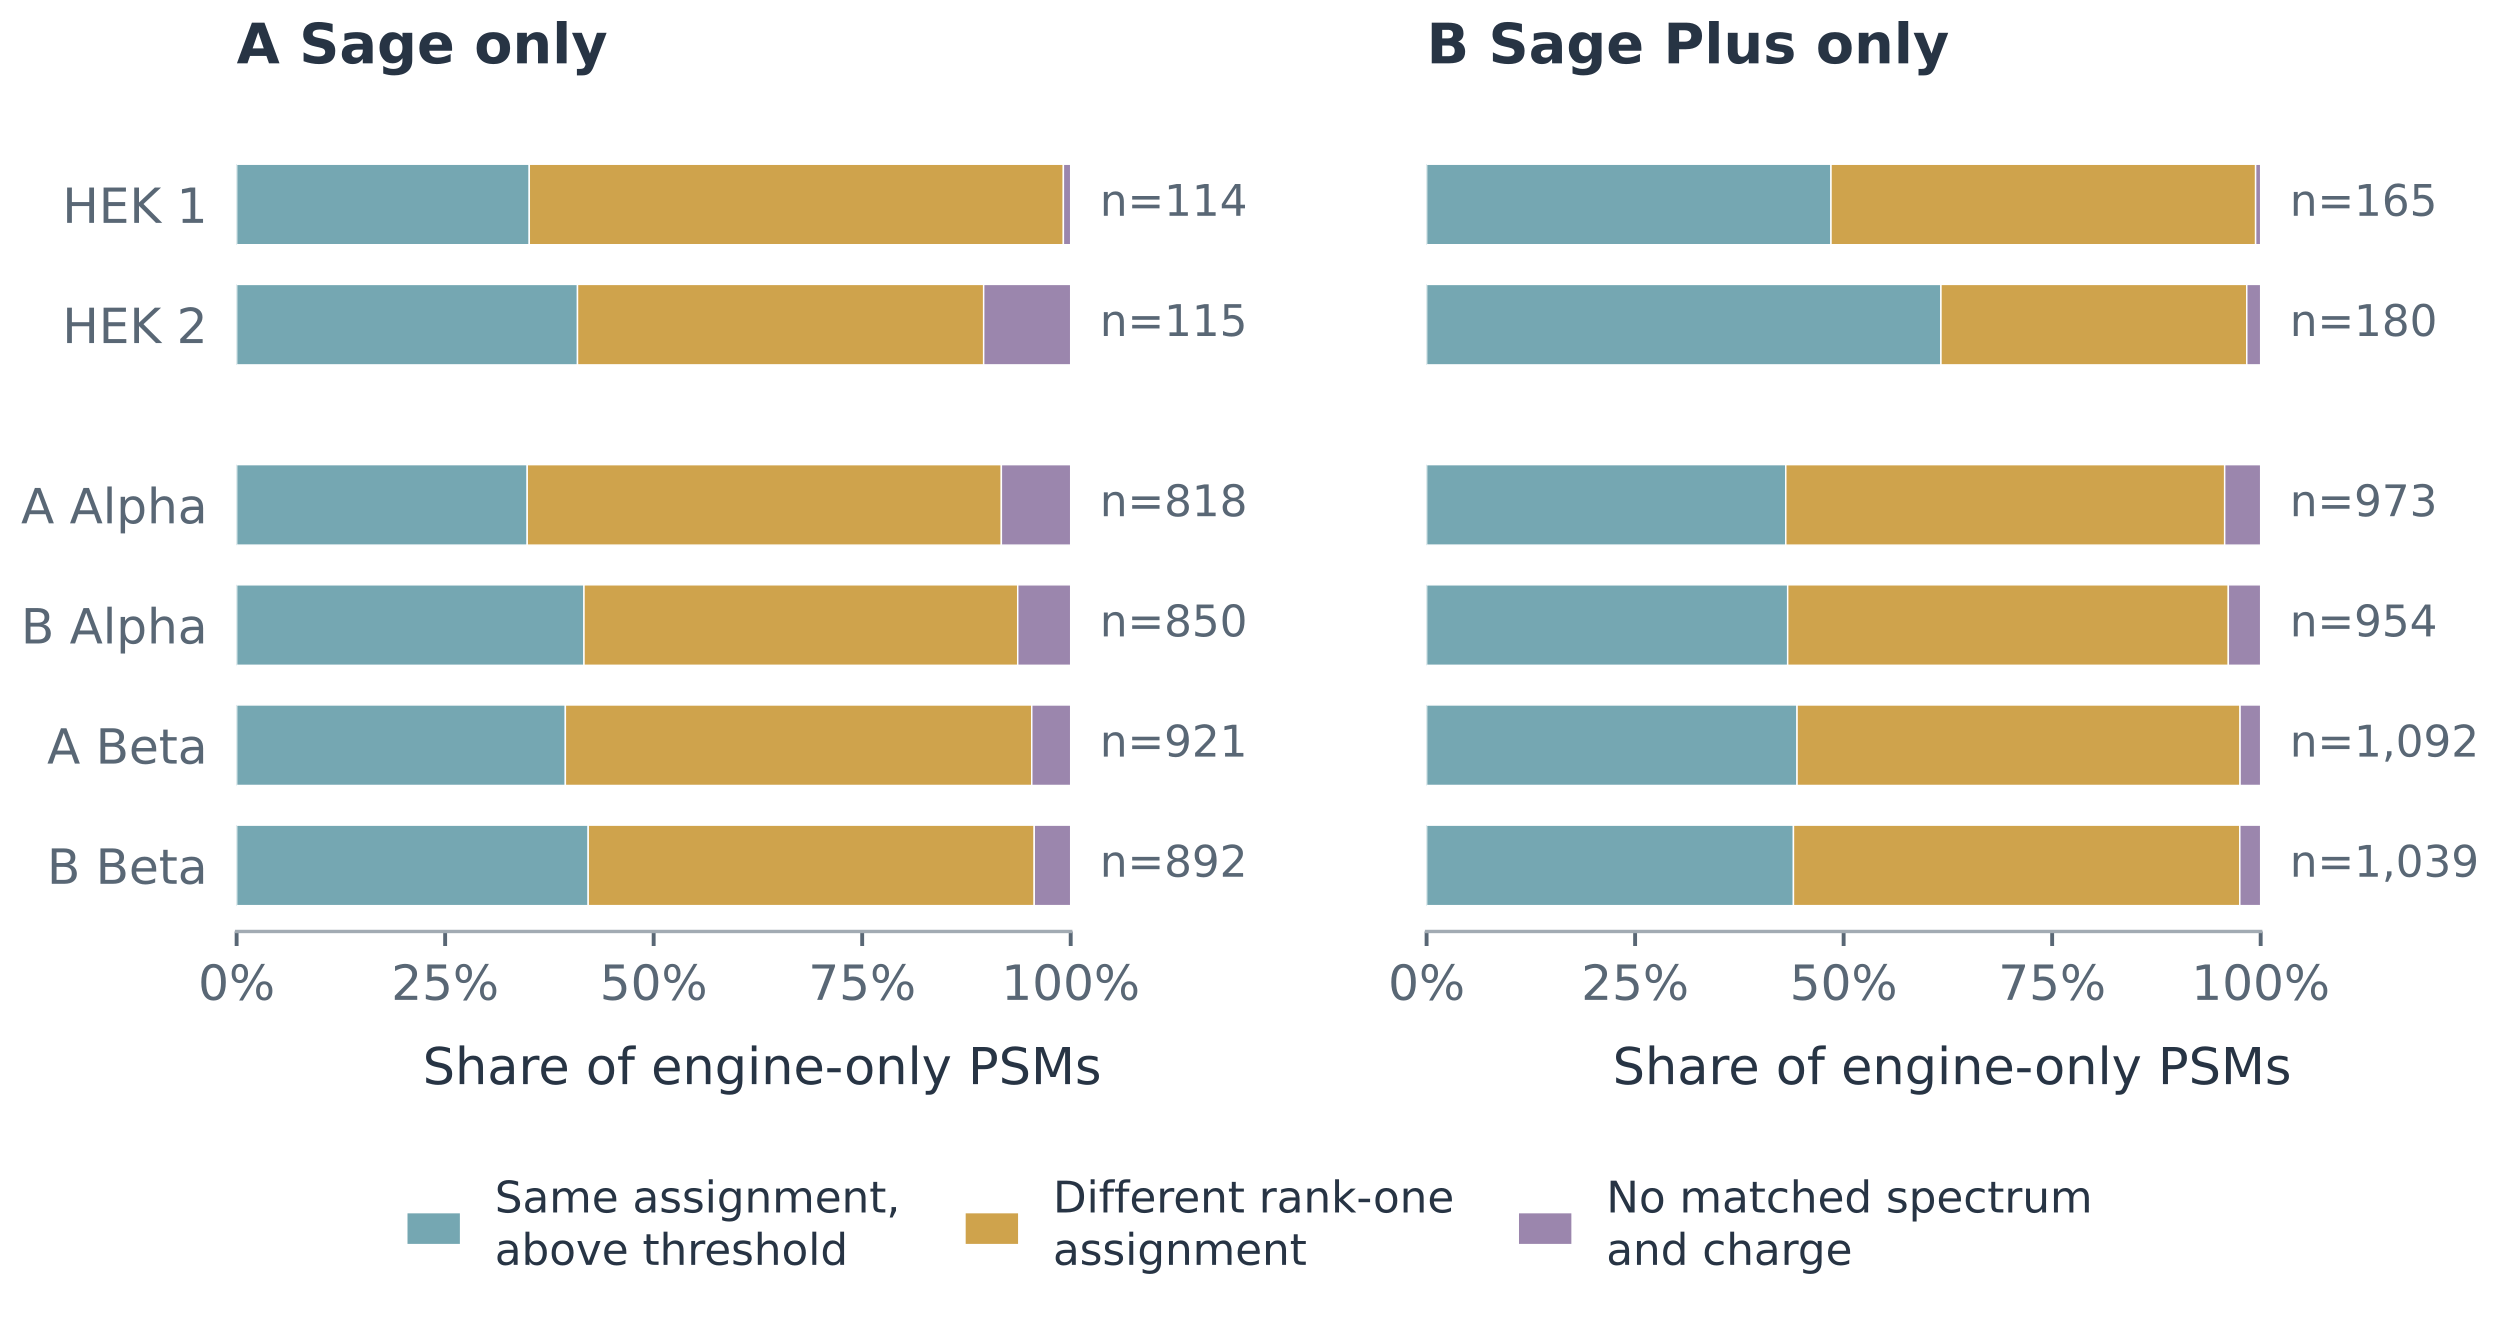
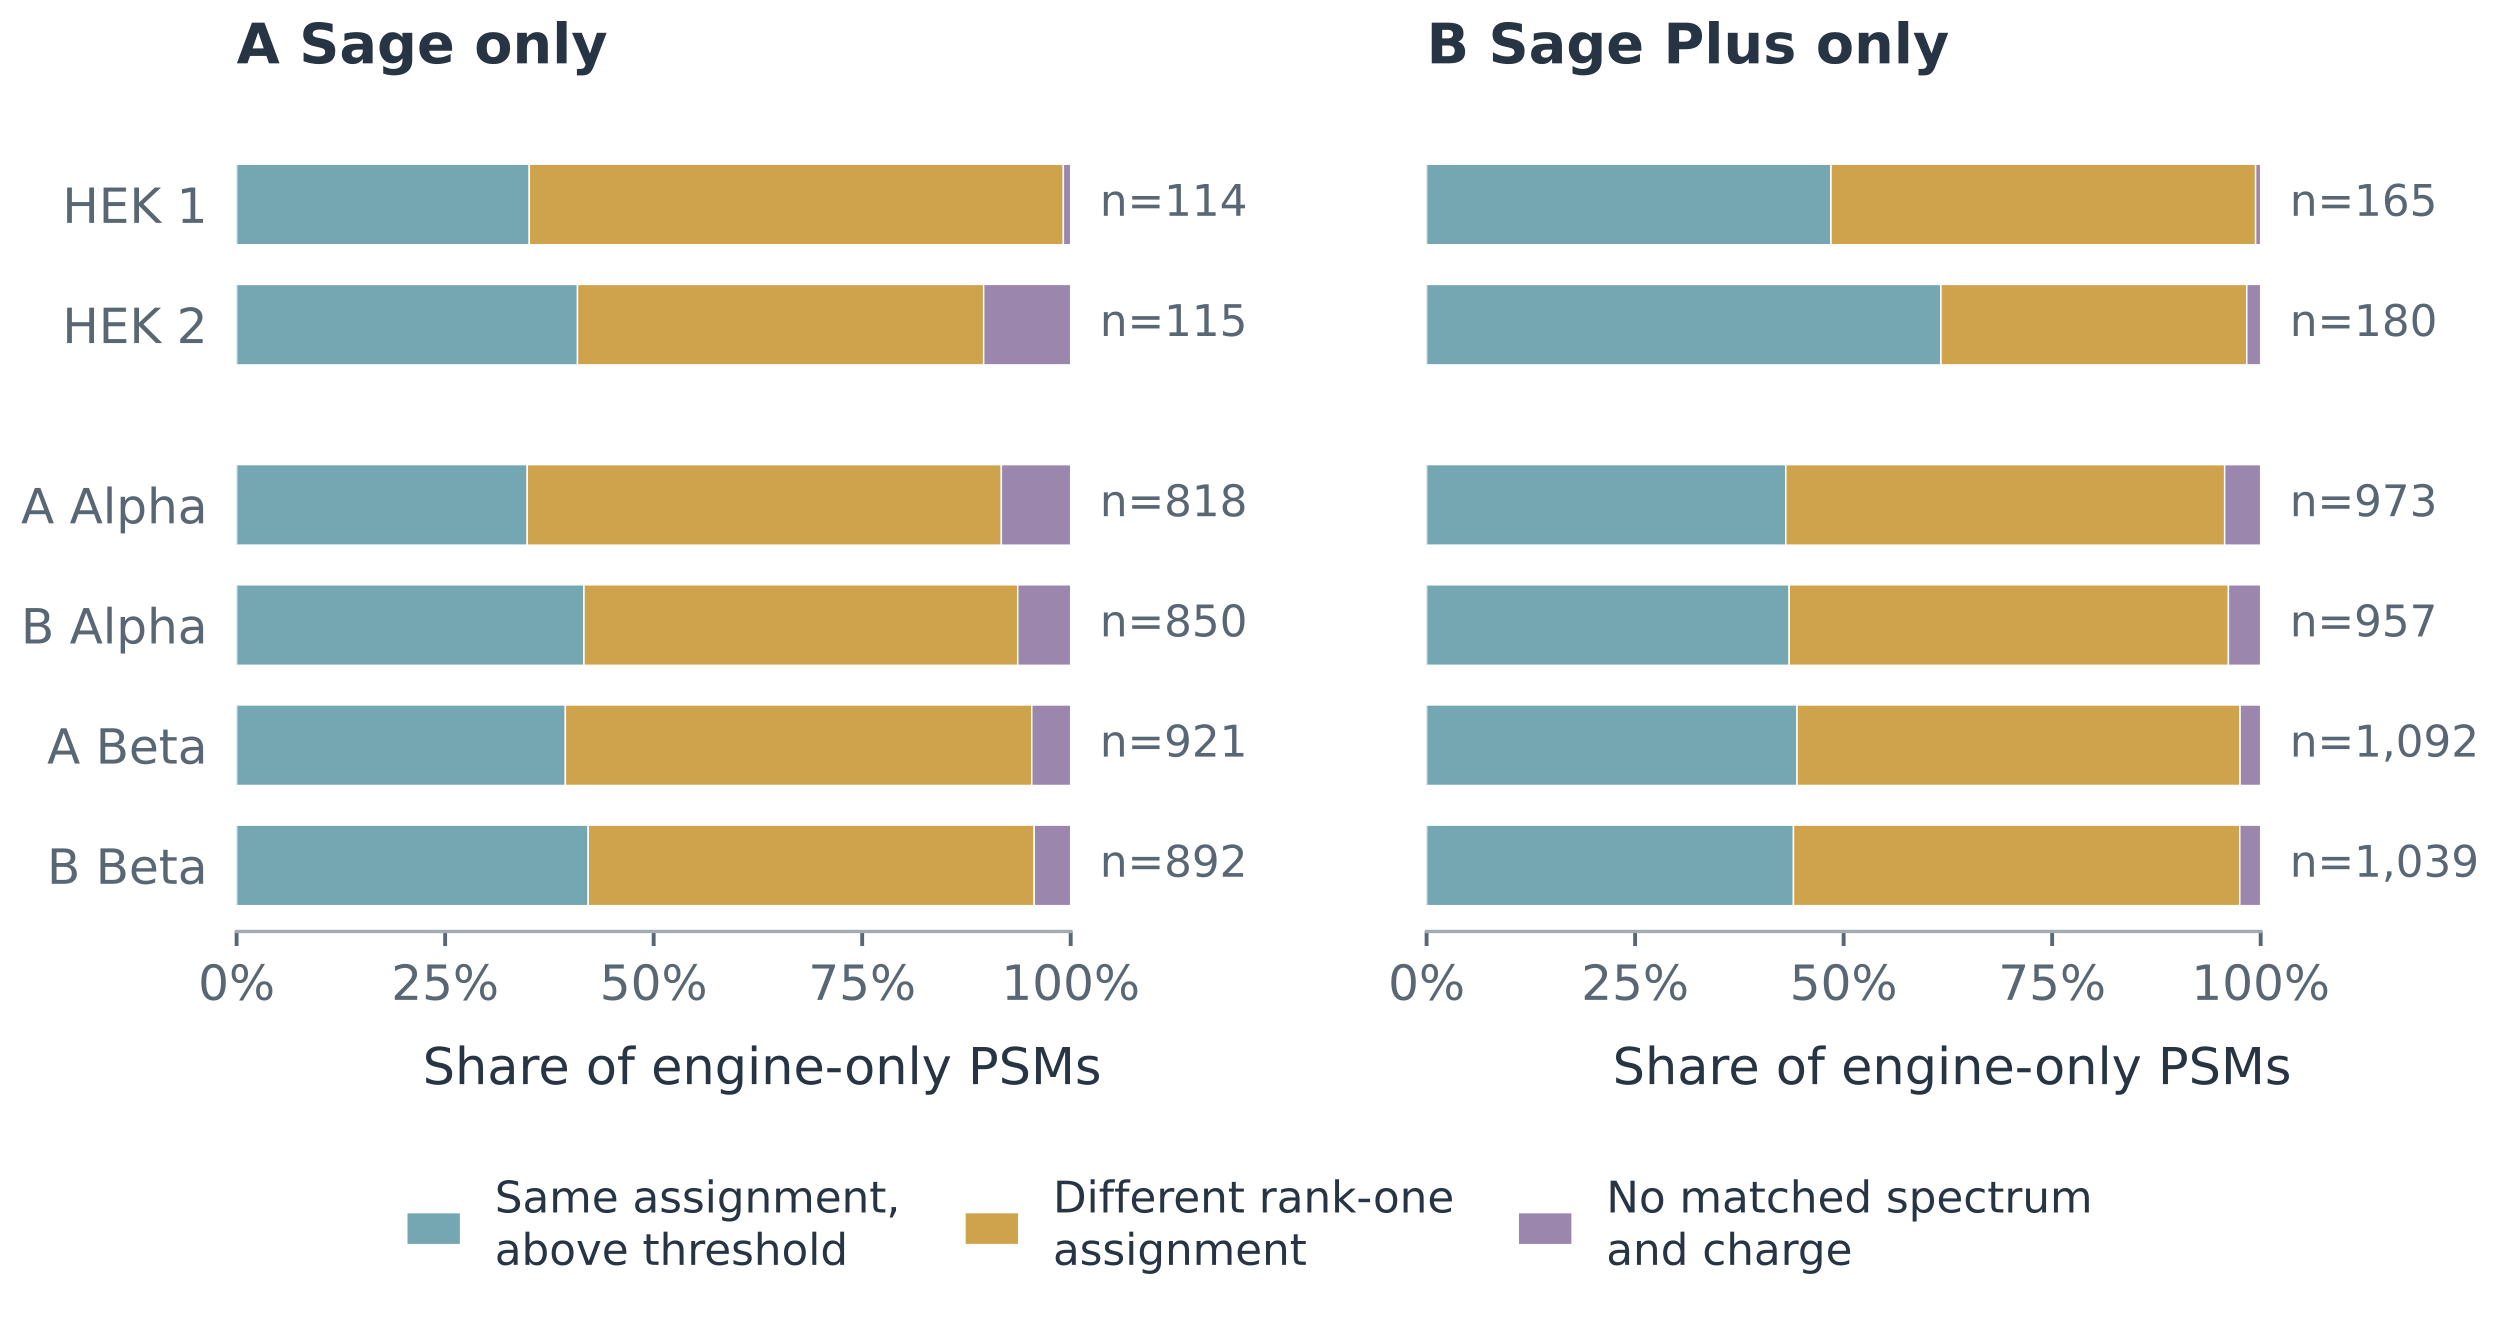
<svg xmlns="http://www.w3.org/2000/svg" xmlns:xlink="http://www.w3.org/1999/xlink" width="515.511pt" height="271.98pt" viewBox="0 0 515.511 271.98" version="1.1">
  <defs>
    <style type="text/css">*{stroke-linejoin: round; stroke-linecap: butt}</style>
  </defs>
  <g id="figure_1">
    <g id="patch_1">
      <path d="M 0 271.98  L 515.511 271.98  L 515.511 0  L 0 0  z " style="fill: #ffffff" />
    </g>
    <g id="axes_1">
      <g id="patch_2">
        <path d="M 48.792 192.074  L 265.501 192.074  L 265.501 26.058  L 48.792 26.058  z " style="fill: #ffffff" />
      </g>
      <g id="matplotlib.axis_1">
        <g id="xtick_1">
          <g id="line2d_1">
            <defs>
              <path id="ma67647b1fe" d="M 0 0  L 0 3  " style="stroke: #596775; stroke-width: 0.8" />
            </defs>
            <g>
              <use xlink:href="#ma67647b1fe" x="48.792" y="192.074" style="fill: #596775; stroke: #596775; stroke-width: 0.8" />
            </g>
          </g>
          <g id="text_1">
            <text style="font-size: 10px; font-family: 'DejaVu Sans'; text-anchor: middle; fill: #596775" x="48.792" y="206.172" transform="rotate(-0 48.79187 206.1719)">0%</text>
          </g>
        </g>
        <g id="xtick_2">
          <g id="line2d_2">
            <g>
              <use xlink:href="#ma67647b1fe" x="91.79" y="192.074" style="fill: #596775; stroke: #596775; stroke-width: 0.8" />
            </g>
          </g>
          <g id="text_2">
            <text style="font-size: 10px; font-family: 'DejaVu Sans'; text-anchor: middle; fill: #596775" x="91.79" y="206.172" transform="rotate(-0 91.78978 206.1719)">25%</text>
          </g>
        </g>
        <g id="xtick_3">
          <g id="line2d_3">
            <g>
              <use xlink:href="#ma67647b1fe" x="134.788" y="192.074" style="fill: #596775; stroke: #596775; stroke-width: 0.8" />
            </g>
          </g>
          <g id="text_3">
            <text style="font-size: 10px; font-family: 'DejaVu Sans'; text-anchor: middle; fill: #596775" x="134.788" y="206.172" transform="rotate(-0 134.7877 206.1719)">50%</text>
          </g>
        </g>
        <g id="xtick_4">
          <g id="line2d_4">
            <g>
              <use xlink:href="#ma67647b1fe" x="177.786" y="192.074" style="fill: #596775; stroke: #596775; stroke-width: 0.8" />
            </g>
          </g>
          <g id="text_4">
            <text style="font-size: 10px; font-family: 'DejaVu Sans'; text-anchor: middle; fill: #596775" x="177.786" y="206.172" transform="rotate(-0 177.7856 206.1719)">75%</text>
          </g>
        </g>
        <g id="xtick_5">
          <g id="line2d_5">
            <g>
              <use xlink:href="#ma67647b1fe" x="220.783" y="192.074" style="fill: #596775; stroke: #596775; stroke-width: 0.8" />
            </g>
          </g>
          <g id="text_5">
            <text style="font-size: 10px; font-family: 'DejaVu Sans'; text-anchor: middle; fill: #596775" x="220.783" y="206.172" transform="rotate(-0 220.7835 206.1719)">100%</text>
          </g>
        </g>
        <g id="text_6">
          <text style="font-size: 10.5px; font-family: 'DejaVu Sans'; text-anchor: middle; fill: #273444" x="157.147" y="223.553" transform="rotate(-0 157.1466 223.5526)">Share of engine-only PSMs</text>
        </g>
      </g>
      <g id="matplotlib.axis_2">
        <g id="ytick_1">
          <g id="line2d_6" />
          <g id="text_7">
            <text style="font-size: 10px; font-family: 'DejaVu Sans'; text-anchor: end; fill: #596775" x="42.792" y="45.963" transform="rotate(-0 42.79187 45.96307)">HEK 1</text>
          </g>
        </g>
        <g id="ytick_2">
          <g id="line2d_7" />
          <g id="text_8">
            <text style="font-size: 10px; font-family: 'DejaVu Sans'; text-anchor: end; fill: #596775" x="42.792" y="70.742" transform="rotate(-0 42.79187 70.74158)">HEK 2</text>
          </g>
        </g>
        <g id="ytick_3">
          <g id="line2d_8" />
          <g id="text_9">
            <text style="font-size: 10px; font-family: 'DejaVu Sans'; text-anchor: end; fill: #596775" x="42.792" y="107.91" transform="rotate(-0 42.79187 107.9097)">A Alpha</text>
          </g>
        </g>
        <g id="ytick_4">
          <g id="line2d_9" />
          <g id="text_10">
            <text style="font-size: 10px; font-family: 'DejaVu Sans'; text-anchor: end; fill: #596775" x="42.792" y="132.688" transform="rotate(-0 42.79187 132.6883)">B Alpha</text>
          </g>
        </g>
        <g id="ytick_5">
          <g id="line2d_10" />
          <g id="text_11">
            <text style="font-size: 10px; font-family: 'DejaVu Sans'; text-anchor: end; fill: #596775" x="42.792" y="157.466" transform="rotate(-0 42.79187 157.4664)">A Beta</text>
          </g>
        </g>
        <g id="ytick_6">
          <g id="line2d_11" />
          <g id="text_12">
            <text style="font-size: 10px; font-family: 'DejaVu Sans'; text-anchor: end; fill: #596775" x="42.792" y="182.245" transform="rotate(-0 42.79187 182.2449)">B Beta</text>
          </g>
        </g>
      </g>
      <g id="patch_3">
        <path d="M 48.792 33.863  L 109.14 33.863  L 109.14 50.465  L 48.792 50.465  z " clip-path="url(#pd3ae2e9f1e)" style="fill: #75a7b2; stroke: #ffffff; stroke-width: 0.3; stroke-linejoin: miter" />
      </g>
      <g id="patch_4">
        <path d="M 48.792 58.642  L 119.084 58.642  L 119.084 75.244  L 48.792 75.244  z " clip-path="url(#pd3ae2e9f1e)" style="fill: #75a7b2; stroke: #ffffff; stroke-width: 0.3; stroke-linejoin: miter" />
      </g>
      <g id="patch_5">
        <path d="M 48.792 95.81  L 108.716 95.81  L 108.716 112.411  L 48.792 112.411  z " clip-path="url(#pd3ae2e9f1e)" style="fill: #75a7b2; stroke: #ffffff; stroke-width: 0.3; stroke-linejoin: miter" />
      </g>
      <g id="patch_6">
        <path d="M 48.792 120.588  L 120.421 120.588  L 120.421 137.19  L 48.792 137.19  z " clip-path="url(#pd3ae2e9f1e)" style="fill: #75a7b2; stroke: #ffffff; stroke-width: 0.3; stroke-linejoin: miter" />
      </g>
      <g id="patch_7">
        <path d="M 48.792 145.367  L 116.58 145.367  L 116.58 161.968  L 48.792 161.968  z " clip-path="url(#pd3ae2e9f1e)" style="fill: #75a7b2; stroke: #ffffff; stroke-width: 0.3; stroke-linejoin: miter" />
      </g>
      <g id="patch_8">
        <path d="M 48.792 170.145  L 121.291 170.145  L 121.291 186.747  L 48.792 186.747  z " clip-path="url(#pd3ae2e9f1e)" style="fill: #75a7b2; stroke: #ffffff; stroke-width: 0.3; stroke-linejoin: miter" />
      </g>
      <g id="patch_9">
        <path d="M 109.14 33.863  L 219.275 33.863  L 219.275 50.465  L 109.14 50.465  z " clip-path="url(#pd3ae2e9f1e)" style="fill: #cfa34c; stroke: #ffffff; stroke-width: 0.3; stroke-linejoin: miter" />
      </g>
      <g id="patch_10">
        <path d="M 119.084 58.642  L 202.837 58.642  L 202.837 75.244  L 119.084 75.244  z " clip-path="url(#pd3ae2e9f1e)" style="fill: #cfa34c; stroke: #ffffff; stroke-width: 0.3; stroke-linejoin: miter" />
      </g>
      <g id="patch_11">
        <path d="M 108.716 95.81  L 206.486 95.81  L 206.486 112.411  L 108.716 112.411  z " clip-path="url(#pd3ae2e9f1e)" style="fill: #cfa34c; stroke: #ffffff; stroke-width: 0.3; stroke-linejoin: miter" />
      </g>
      <g id="patch_12">
        <path d="M 120.421 120.588  L 209.857 120.588  L 209.857 137.19  L 120.421 137.19  z " clip-path="url(#pd3ae2e9f1e)" style="fill: #cfa34c; stroke: #ffffff; stroke-width: 0.3; stroke-linejoin: miter" />
      </g>
      <g id="patch_13">
        <path d="M 116.58 145.367  L 212.753 145.367  L 212.753 161.968  L 116.58 161.968  z " clip-path="url(#pd3ae2e9f1e)" style="fill: #cfa34c; stroke: #ffffff; stroke-width: 0.3; stroke-linejoin: miter" />
      </g>
      <g id="patch_14">
        <path d="M 121.291 170.145  L 213.264 170.145  L 213.264 186.747  L 121.291 186.747  z " clip-path="url(#pd3ae2e9f1e)" style="fill: #cfa34c; stroke: #ffffff; stroke-width: 0.3; stroke-linejoin: miter" />
      </g>
      <g id="patch_15">
        <path d="M 219.275 33.863  L 220.783 33.863  L 220.783 50.465  L 219.275 50.465  z " clip-path="url(#pd3ae2e9f1e)" style="fill: #9b86ad; stroke: #ffffff; stroke-width: 0.3; stroke-linejoin: miter" />
      </g>
      <g id="patch_16">
        <path d="M 202.837 58.642  L 220.783 58.642  L 220.783 75.244  L 202.837 75.244  z " clip-path="url(#pd3ae2e9f1e)" style="fill: #9b86ad; stroke: #ffffff; stroke-width: 0.3; stroke-linejoin: miter" />
      </g>
      <g id="patch_17">
        <path d="M 206.486 95.81  L 220.783 95.81  L 220.783 112.411  L 206.486 112.411  z " clip-path="url(#pd3ae2e9f1e)" style="fill: #9b86ad; stroke: #ffffff; stroke-width: 0.3; stroke-linejoin: miter" />
      </g>
      <g id="patch_18">
        <path d="M 209.857 120.588  L 220.783 120.588  L 220.783 137.19  L 209.857 137.19  z " clip-path="url(#pd3ae2e9f1e)" style="fill: #9b86ad; stroke: #ffffff; stroke-width: 0.3; stroke-linejoin: miter" />
      </g>
      <g id="patch_19">
        <path d="M 212.753 145.367  L 220.783 145.367  L 220.783 161.968  L 212.753 161.968  z " clip-path="url(#pd3ae2e9f1e)" style="fill: #9b86ad; stroke: #ffffff; stroke-width: 0.3; stroke-linejoin: miter" />
      </g>
      <g id="patch_20">
        <path d="M 213.264 170.145  L 220.783 170.145  L 220.783 186.747  L 213.264 186.747  z " clip-path="url(#pd3ae2e9f1e)" style="fill: #9b86ad; stroke: #ffffff; stroke-width: 0.3; stroke-linejoin: miter" />
      </g>
      <g id="patch_21">
        <path d="M 48.792 192.074  L 220.783 192.074  " style="fill: none; stroke: #a2abb3; stroke-width: 0.7; stroke-linejoin: miter; stroke-linecap: square" />
      </g>
      <g id="text_13">
        <text style="font-size: 9px; font-family: 'DejaVu Sans'; text-anchor: start; fill: #596775" x="226.803" y="44.502" transform="rotate(-0 226.8032 44.50213)">n=114</text>
      </g>
      <g id="text_14">
        <text style="font-size: 9px; font-family: 'DejaVu Sans'; text-anchor: start; fill: #596775" x="226.803" y="69.281" transform="rotate(-0 226.8032 69.28065)">n=115</text>
      </g>
      <g id="text_15">
        <text style="font-size: 9px; font-family: 'DejaVu Sans'; text-anchor: start; fill: #596775" x="226.803" y="106.448" transform="rotate(-0 226.8032 106.4484)">n=818</text>
      </g>
      <g id="text_16">
        <text style="font-size: 9px; font-family: 'DejaVu Sans'; text-anchor: start; fill: #596775" x="226.803" y="131.227" transform="rotate(-0 226.8032 131.2269)">n=850</text>
      </g>
      <g id="text_17">
        <text style="font-size: 9px; font-family: 'DejaVu Sans'; text-anchor: start; fill: #596775" x="226.803" y="156.005" transform="rotate(-0 226.8032 156.0054)">n=921</text>
      </g>
      <g id="text_18">
        <text style="font-size: 9px; font-family: 'DejaVu Sans'; text-anchor: start; fill: #596775" x="226.803" y="180.784" transform="rotate(-0 226.8032 180.784)">n=892</text>
      </g>
      <g id="text_19">
        <text style="font-weight: 700; font-size: 11.5px; font-family: 'DejaVu Sans'; text-anchor: start; fill: #273444" x="48.792" y="13.058" transform="rotate(-0 48.79187 13.0582)">A  Sage only</text>
      </g>
    </g>
    <g id="axes_2">
      <g id="patch_22">
        <path d="M 294.169 192.074  L 510.879 192.074  L 510.879 26.058  L 294.169 26.058  z " style="fill: #ffffff" />
      </g>
      <g id="matplotlib.axis_3">
        <g id="xtick_6">
          <g id="line2d_12">
            <g>
              <use xlink:href="#ma67647b1fe" x="294.169" y="192.074" style="fill: #596775; stroke: #596775; stroke-width: 0.8" />
            </g>
          </g>
          <g id="text_20">
            <text style="font-size: 10px; font-family: 'DejaVu Sans'; text-anchor: middle; fill: #596775" x="294.169" y="206.172" transform="rotate(-0 294.1693 206.1719)">0%</text>
          </g>
        </g>
        <g id="xtick_7">
          <g id="line2d_13">
            <g>
              <use xlink:href="#ma67647b1fe" x="337.167" y="192.074" style="fill: #596775; stroke: #596775; stroke-width: 0.8" />
            </g>
          </g>
          <g id="text_21">
            <text style="font-size: 10px; font-family: 'DejaVu Sans'; text-anchor: middle; fill: #596775" x="337.167" y="206.172" transform="rotate(-0 337.1672 206.1719)">25%</text>
          </g>
        </g>
        <g id="xtick_8">
          <g id="line2d_14">
            <g>
              <use xlink:href="#ma67647b1fe" x="380.165" y="192.074" style="fill: #596775; stroke: #596775; stroke-width: 0.8" />
            </g>
          </g>
          <g id="text_22">
            <text style="font-size: 10px; font-family: 'DejaVu Sans'; text-anchor: middle; fill: #596775" x="380.165" y="206.172" transform="rotate(-0 380.1651 206.1719)">50%</text>
          </g>
        </g>
        <g id="xtick_9">
          <g id="line2d_15">
            <g>
              <use xlink:href="#ma67647b1fe" x="423.163" y="192.074" style="fill: #596775; stroke: #596775; stroke-width: 0.8" />
            </g>
          </g>
          <g id="text_23">
            <text style="font-size: 10px; font-family: 'DejaVu Sans'; text-anchor: middle; fill: #596775" x="423.163" y="206.172" transform="rotate(-0 423.163 206.1719)">75%</text>
          </g>
        </g>
        <g id="xtick_10">
          <g id="line2d_16">
            <g>
              <use xlink:href="#ma67647b1fe" x="466.161" y="192.074" style="fill: #596775; stroke: #596775; stroke-width: 0.8" />
            </g>
          </g>
          <g id="text_24">
            <text style="font-size: 10px; font-family: 'DejaVu Sans'; text-anchor: middle; fill: #596775" x="466.161" y="206.172" transform="rotate(-0 466.1609 206.1719)">100%</text>
          </g>
        </g>
        <g id="text_25">
          <text style="font-size: 10.5px; font-family: 'DejaVu Sans'; text-anchor: middle; fill: #273444" x="402.524" y="223.553" transform="rotate(-0 402.524 223.5526)">Share of engine-only PSMs</text>
        </g>
      </g>
      <g id="matplotlib.axis_4">
        <g id="ytick_7">
          <g id="line2d_17" />
        </g>
        <g id="ytick_8">
          <g id="line2d_18" />
        </g>
        <g id="ytick_9">
          <g id="line2d_19" />
        </g>
        <g id="ytick_10">
          <g id="line2d_20" />
        </g>
        <g id="ytick_11">
          <g id="line2d_21" />
        </g>
        <g id="ytick_12">
          <g id="line2d_22" />
        </g>
      </g>
      <g id="patch_23">
        <path d="M 294.169 33.863  L 377.559 33.863  L 377.559 50.465  L 294.169 50.465  z " clip-path="url(#pbf65097b14)" style="fill: #75a7b2; stroke: #ffffff; stroke-width: 0.3; stroke-linejoin: miter" />
      </g>
      <g id="patch_24">
        <path d="M 294.169 58.642  L 400.231 58.642  L 400.231 75.244  L 294.169 75.244  z " clip-path="url(#pbf65097b14)" style="fill: #75a7b2; stroke: #ffffff; stroke-width: 0.3; stroke-linejoin: miter" />
      </g>
      <g id="patch_25">
        <path d="M 294.169 95.81  L 368.234 95.81  L 368.234 112.411  L 294.169 112.411  z " clip-path="url(#pbf65097b14)" style="fill: #75a7b2; stroke: #ffffff; stroke-width: 0.3; stroke-linejoin: miter" />
      </g>
      <g id="patch_26">
-         <path d="M 294.169 120.588  L 368.627 120.588  L 368.627 137.19  L 294.169 137.19  z " clip-path="url(#pbf65097b14)" style="fill: #75a7b2; stroke: #ffffff; stroke-width: 0.3; stroke-linejoin: miter" />
+         <path d="M 294.169 120.588  L 368.933 120.588  L 368.933 137.19  L 294.169 137.19  z " clip-path="url(#pbf65097b14)" style="fill: #75a7b2; stroke: #ffffff; stroke-width: 0.3; stroke-linejoin: miter" />
      </g>
      <g id="patch_27">
        <path d="M 294.169 145.367  L 370.558 145.367  L 370.558 161.968  L 294.169 161.968  z " clip-path="url(#pbf65097b14)" style="fill: #75a7b2; stroke: #ffffff; stroke-width: 0.3; stroke-linejoin: miter" />
      </g>
      <g id="patch_28">
        <path d="M 294.169 170.145  L 369.819 170.145  L 369.819 186.747  L 294.169 186.747  z " clip-path="url(#pbf65097b14)" style="fill: #75a7b2; stroke: #ffffff; stroke-width: 0.3; stroke-linejoin: miter" />
      </g>
      <g id="patch_29">
        <path d="M 377.559 33.863  L 465.119 33.863  L 465.119 50.465  L 377.559 50.465  z " clip-path="url(#pbf65097b14)" style="fill: #cfa34c; stroke: #ffffff; stroke-width: 0.3; stroke-linejoin: miter" />
      </g>
      <g id="patch_30">
        <path d="M 400.231 58.642  L 463.294 58.642  L 463.294 75.244  L 400.231 75.244  z " clip-path="url(#pbf65097b14)" style="fill: #cfa34c; stroke: #ffffff; stroke-width: 0.3; stroke-linejoin: miter" />
      </g>
      <g id="patch_31">
        <path d="M 368.234 95.81  L 458.737 95.81  L 458.737 112.411  L 368.234 112.411  z " clip-path="url(#pbf65097b14)" style="fill: #cfa34c; stroke: #ffffff; stroke-width: 0.3; stroke-linejoin: miter" />
      </g>
      <g id="patch_32">
-         <path d="M 368.627 120.588  L 459.49 120.588  L 459.49 137.19  L 368.627 137.19  z " clip-path="url(#pbf65097b14)" style="fill: #cfa34c; stroke: #ffffff; stroke-width: 0.3; stroke-linejoin: miter" />
+         <path d="M 368.933 120.588  L 459.511 120.588  L 459.511 137.19  L 368.933 137.19  z " clip-path="url(#pbf65097b14)" style="fill: #cfa34c; stroke: #ffffff; stroke-width: 0.3; stroke-linejoin: miter" />
      </g>
      <g id="patch_33">
        <path d="M 370.558 145.367  L 461.908 145.367  L 461.908 161.968  L 370.558 161.968  z " clip-path="url(#pbf65097b14)" style="fill: #cfa34c; stroke: #ffffff; stroke-width: 0.3; stroke-linejoin: miter" />
      </g>
      <g id="patch_34">
        <path d="M 369.819 170.145  L 461.857 170.145  L 461.857 186.747  L 369.819 186.747  z " clip-path="url(#pbf65097b14)" style="fill: #cfa34c; stroke: #ffffff; stroke-width: 0.3; stroke-linejoin: miter" />
      </g>
      <g id="patch_35">
        <path d="M 465.119 33.863  L 466.161 33.863  L 466.161 50.465  L 465.119 50.465  z " clip-path="url(#pbf65097b14)" style="fill: #9b86ad; stroke: #ffffff; stroke-width: 0.3; stroke-linejoin: miter" />
      </g>
      <g id="patch_36">
        <path d="M 463.294 58.642  L 466.161 58.642  L 466.161 75.244  L 463.294 75.244  z " clip-path="url(#pbf65097b14)" style="fill: #9b86ad; stroke: #ffffff; stroke-width: 0.3; stroke-linejoin: miter" />
      </g>
      <g id="patch_37">
        <path d="M 458.737 95.81  L 466.161 95.81  L 466.161 112.411  L 458.737 112.411  z " clip-path="url(#pbf65097b14)" style="fill: #9b86ad; stroke: #ffffff; stroke-width: 0.3; stroke-linejoin: miter" />
      </g>
      <g id="patch_38">
-         <path d="M 459.49 120.588  L 466.161 120.588  L 466.161 137.19  L 459.49 137.19  z " clip-path="url(#pbf65097b14)" style="fill: #9b86ad; stroke: #ffffff; stroke-width: 0.3; stroke-linejoin: miter" />
+         <path d="M 459.511 120.588  L 466.161 120.588  L 466.161 137.19  L 459.511 137.19  z " clip-path="url(#pbf65097b14)" style="fill: #9b86ad; stroke: #ffffff; stroke-width: 0.3; stroke-linejoin: miter" />
      </g>
      <g id="patch_39">
        <path d="M 461.908 145.367  L 466.161 145.367  L 466.161 161.968  L 461.908 161.968  z " clip-path="url(#pbf65097b14)" style="fill: #9b86ad; stroke: #ffffff; stroke-width: 0.3; stroke-linejoin: miter" />
      </g>
      <g id="patch_40">
        <path d="M 461.857 170.145  L 466.161 170.145  L 466.161 186.747  L 461.857 186.747  z " clip-path="url(#pbf65097b14)" style="fill: #9b86ad; stroke: #ffffff; stroke-width: 0.3; stroke-linejoin: miter" />
      </g>
      <g id="patch_41">
        <path d="M 294.169 192.074  L 466.161 192.074  " style="fill: none; stroke: #a2abb3; stroke-width: 0.7; stroke-linejoin: miter; stroke-linecap: square" />
      </g>
      <g id="text_26">
        <text style="font-size: 9px; font-family: 'DejaVu Sans'; text-anchor: start; fill: #596775" x="472.181" y="44.502" transform="rotate(-0 472.1806 44.50213)">n=165</text>
      </g>
      <g id="text_27">
        <text style="font-size: 9px; font-family: 'DejaVu Sans'; text-anchor: start; fill: #596775" x="472.181" y="69.281" transform="rotate(-0 472.1806 69.28065)">n=180</text>
      </g>
      <g id="text_28">
        <text style="font-size: 9px; font-family: 'DejaVu Sans'; text-anchor: start; fill: #596775" x="472.181" y="106.448" transform="rotate(-0 472.1806 106.4484)">n=973</text>
      </g>
      <g id="text_29">
-         <text style="font-size: 9px; font-family: 'DejaVu Sans'; text-anchor: start; fill: #596775" x="472.181" y="131.227" transform="rotate(-0 472.1806 131.2269)">n=954</text>
+         <text style="font-size: 9px; font-family: 'DejaVu Sans'; text-anchor: start; fill: #596775" x="472.181" y="131.227" transform="rotate(-0 472.1806 131.2269)">n=957</text>
      </g>
      <g id="text_30">
        <text style="font-size: 9px; font-family: 'DejaVu Sans'; text-anchor: start; fill: #596775" x="472.181" y="156.005" transform="rotate(-0 472.1806 156.0054)">n=1,092</text>
      </g>
      <g id="text_31">
        <text style="font-size: 9px; font-family: 'DejaVu Sans'; text-anchor: start; fill: #596775" x="472.181" y="180.784" transform="rotate(-0 472.1806 180.784)">n=1,039</text>
      </g>
      <g id="text_32">
        <text style="font-weight: 700; font-size: 11.5px; font-family: 'DejaVu Sans'; text-anchor: start; fill: #273444" x="294.169" y="13.058" transform="rotate(-0 294.1693 13.0582)">B  Sage Plus only</text>
      </g>
    </g>
    <g id="legend_1">
      <g id="patch_42">
        <path d="M 84.028 256.497  L 94.828 256.497  L 94.828 250.197  L 84.028 250.197  z " style="fill: #75a7b2" />
      </g>
      <g id="text_33">
        <text style="font-size: 9px; font-family: 'DejaVu Sans'; fill: #273444" transform="translate(102.0283 250.0146)">Same assignment,</text>
        <text style="font-size: 9px; font-family: 'DejaVu Sans'; fill: #273444" transform="translate(102.0283 260.817)">above threshold</text>
      </g>
      <g id="patch_43">
        <path d="M 199.128 256.497  L 209.928 256.497  L 209.928 250.197  L 199.128 250.197  z " style="fill: #cfa34c" />
      </g>
      <g id="text_34">
        <text style="font-size: 9px; font-family: 'DejaVu Sans'; fill: #273444" transform="translate(217.1284 250.0146)">Different rank-one</text>
        <text style="font-size: 9px; font-family: 'DejaVu Sans'; fill: #273444" transform="translate(217.1284 260.817)">assignment</text>
      </g>
      <g id="patch_44">
        <path d="M 313.222 256.497  L 324.022 256.497  L 324.022 250.197  L 313.222 250.197  z " style="fill: #9b86ad" />
      </g>
      <g id="text_35">
        <text style="font-size: 9px; font-family: 'DejaVu Sans'; fill: #273444" transform="translate(331.2217 250.0146)">No matched spectrum</text>
        <text style="font-size: 9px; font-family: 'DejaVu Sans'; fill: #273444" transform="translate(331.2217 260.817)">and charge</text>
      </g>
    </g>
  </g>
  <defs>
    <clipPath id="pd3ae2e9f1e">
      <rect x="48.792" y="26.058" width="216.709" height="166.016" />
    </clipPath>
    <clipPath id="pbf65097b14">
      <rect x="294.169" y="26.058" width="216.709" height="166.016" />
    </clipPath>
  </defs>
</svg>
